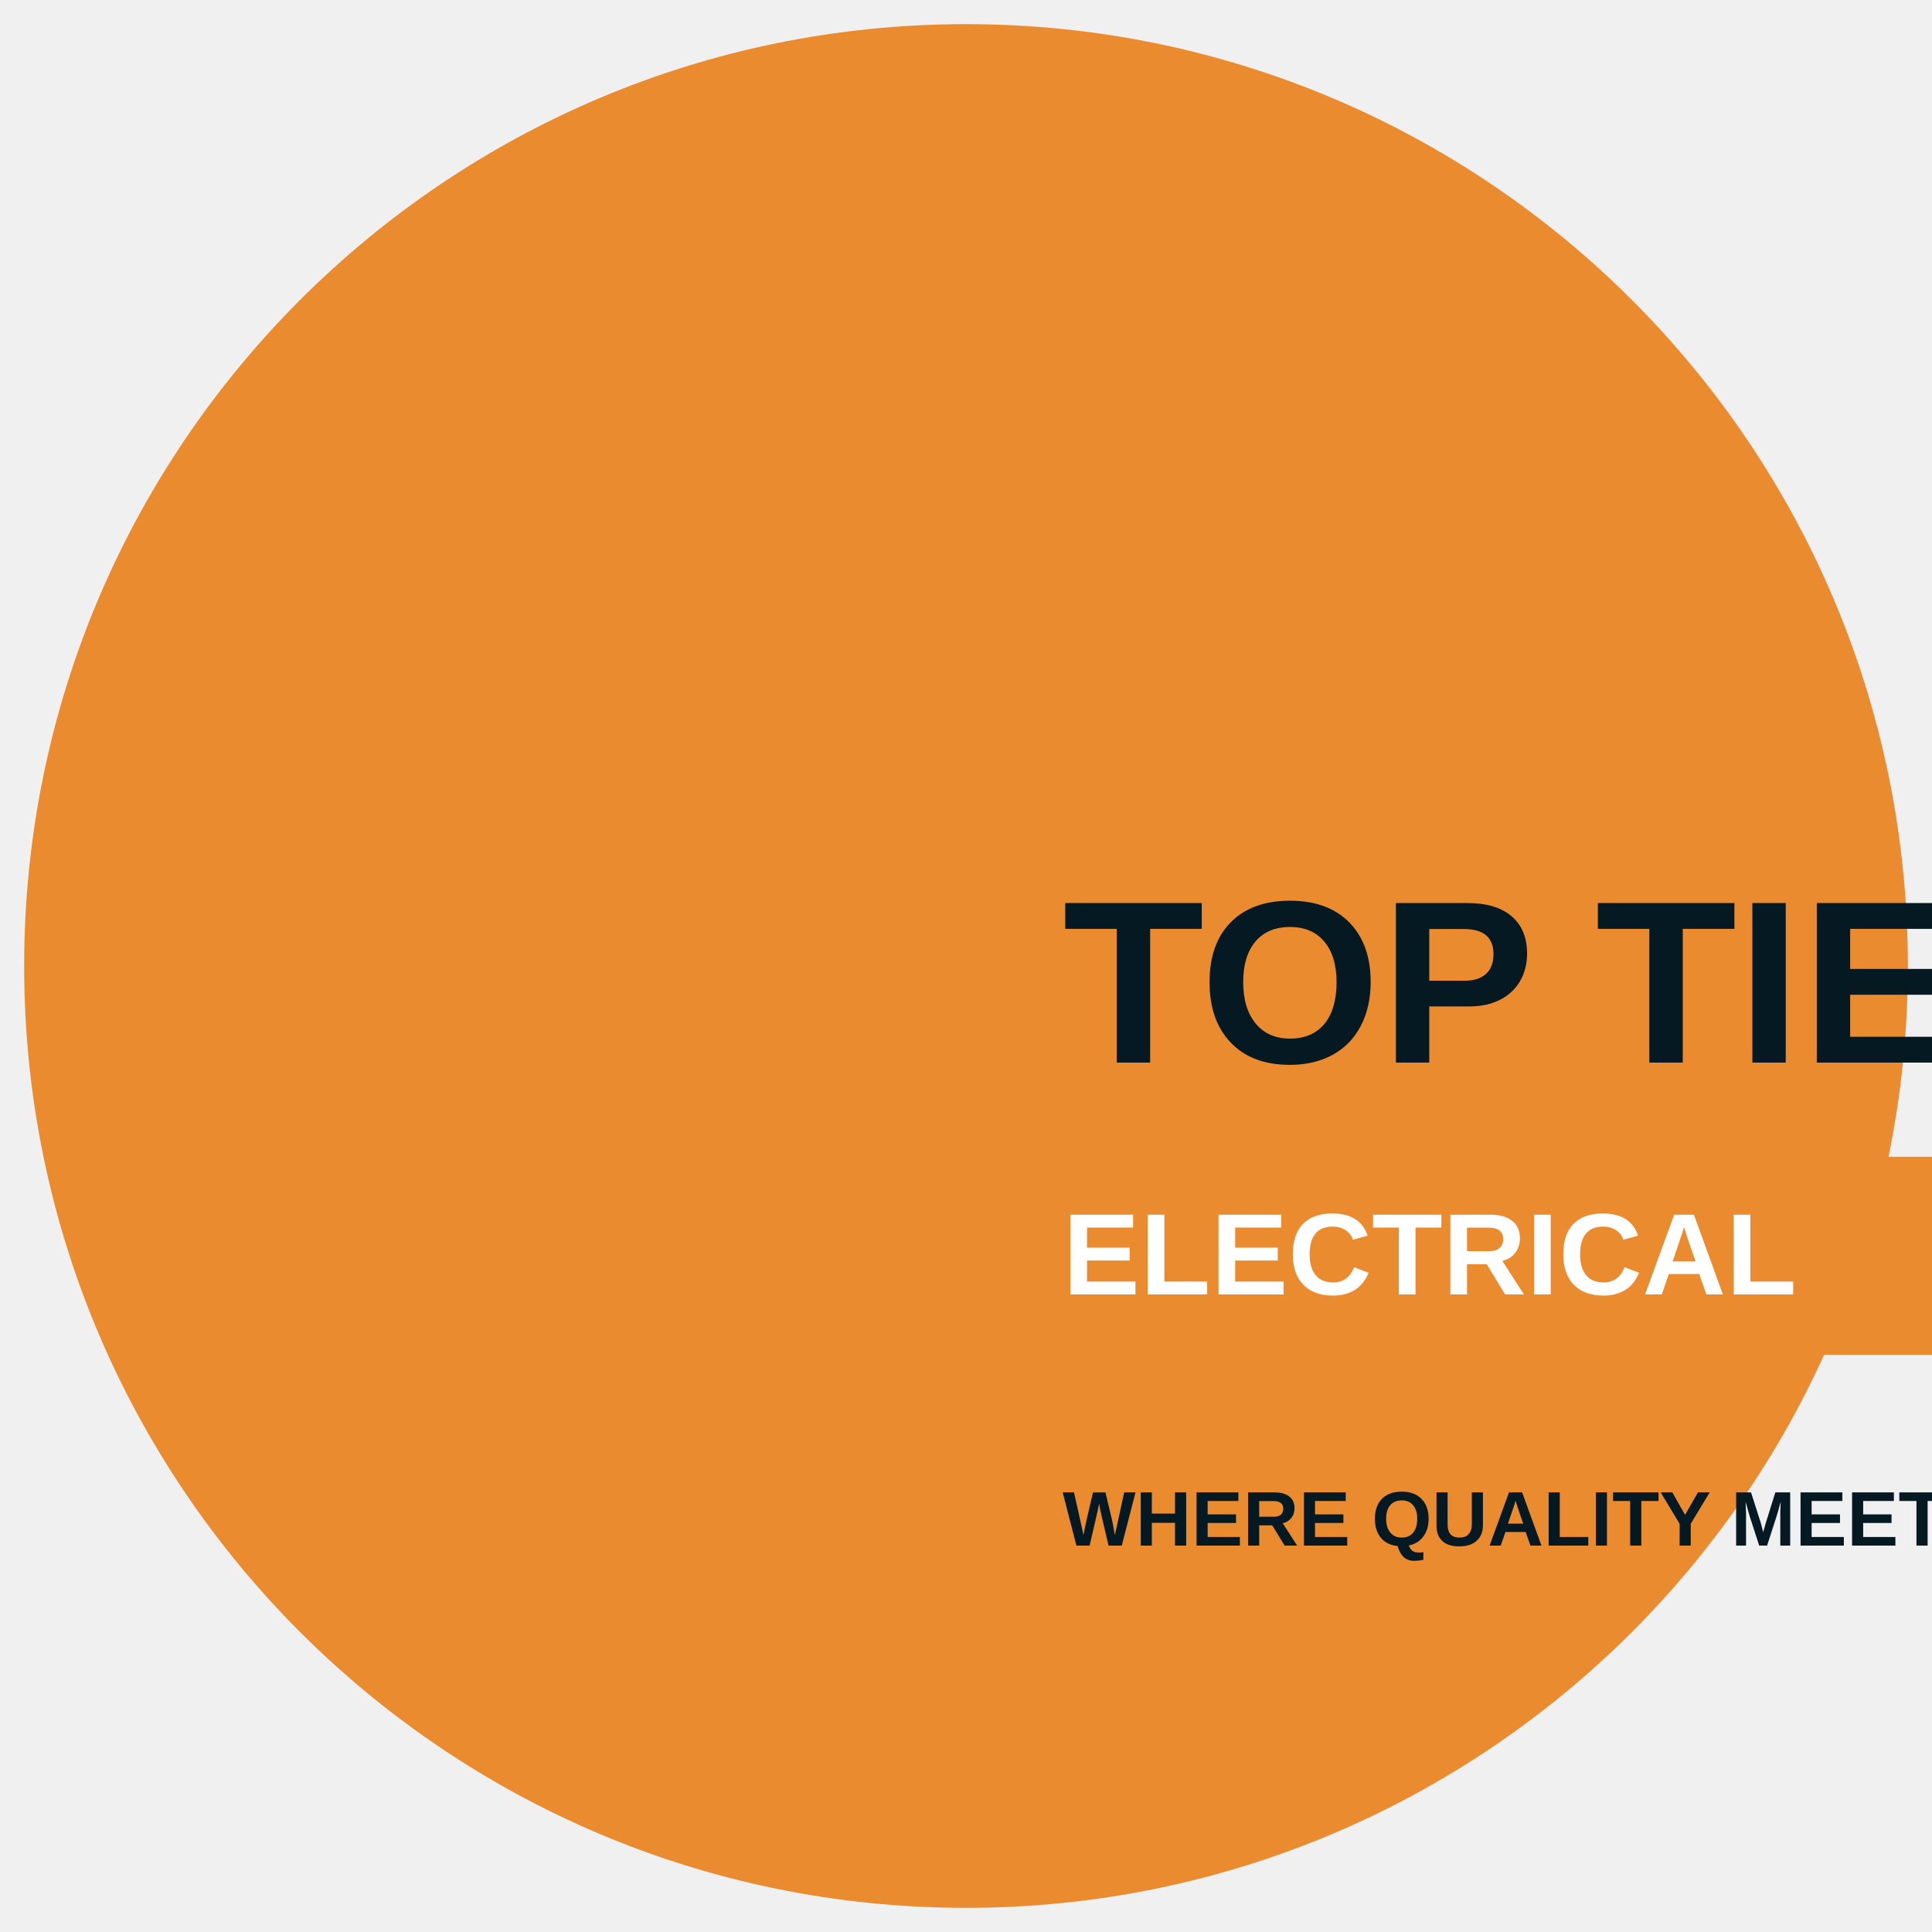
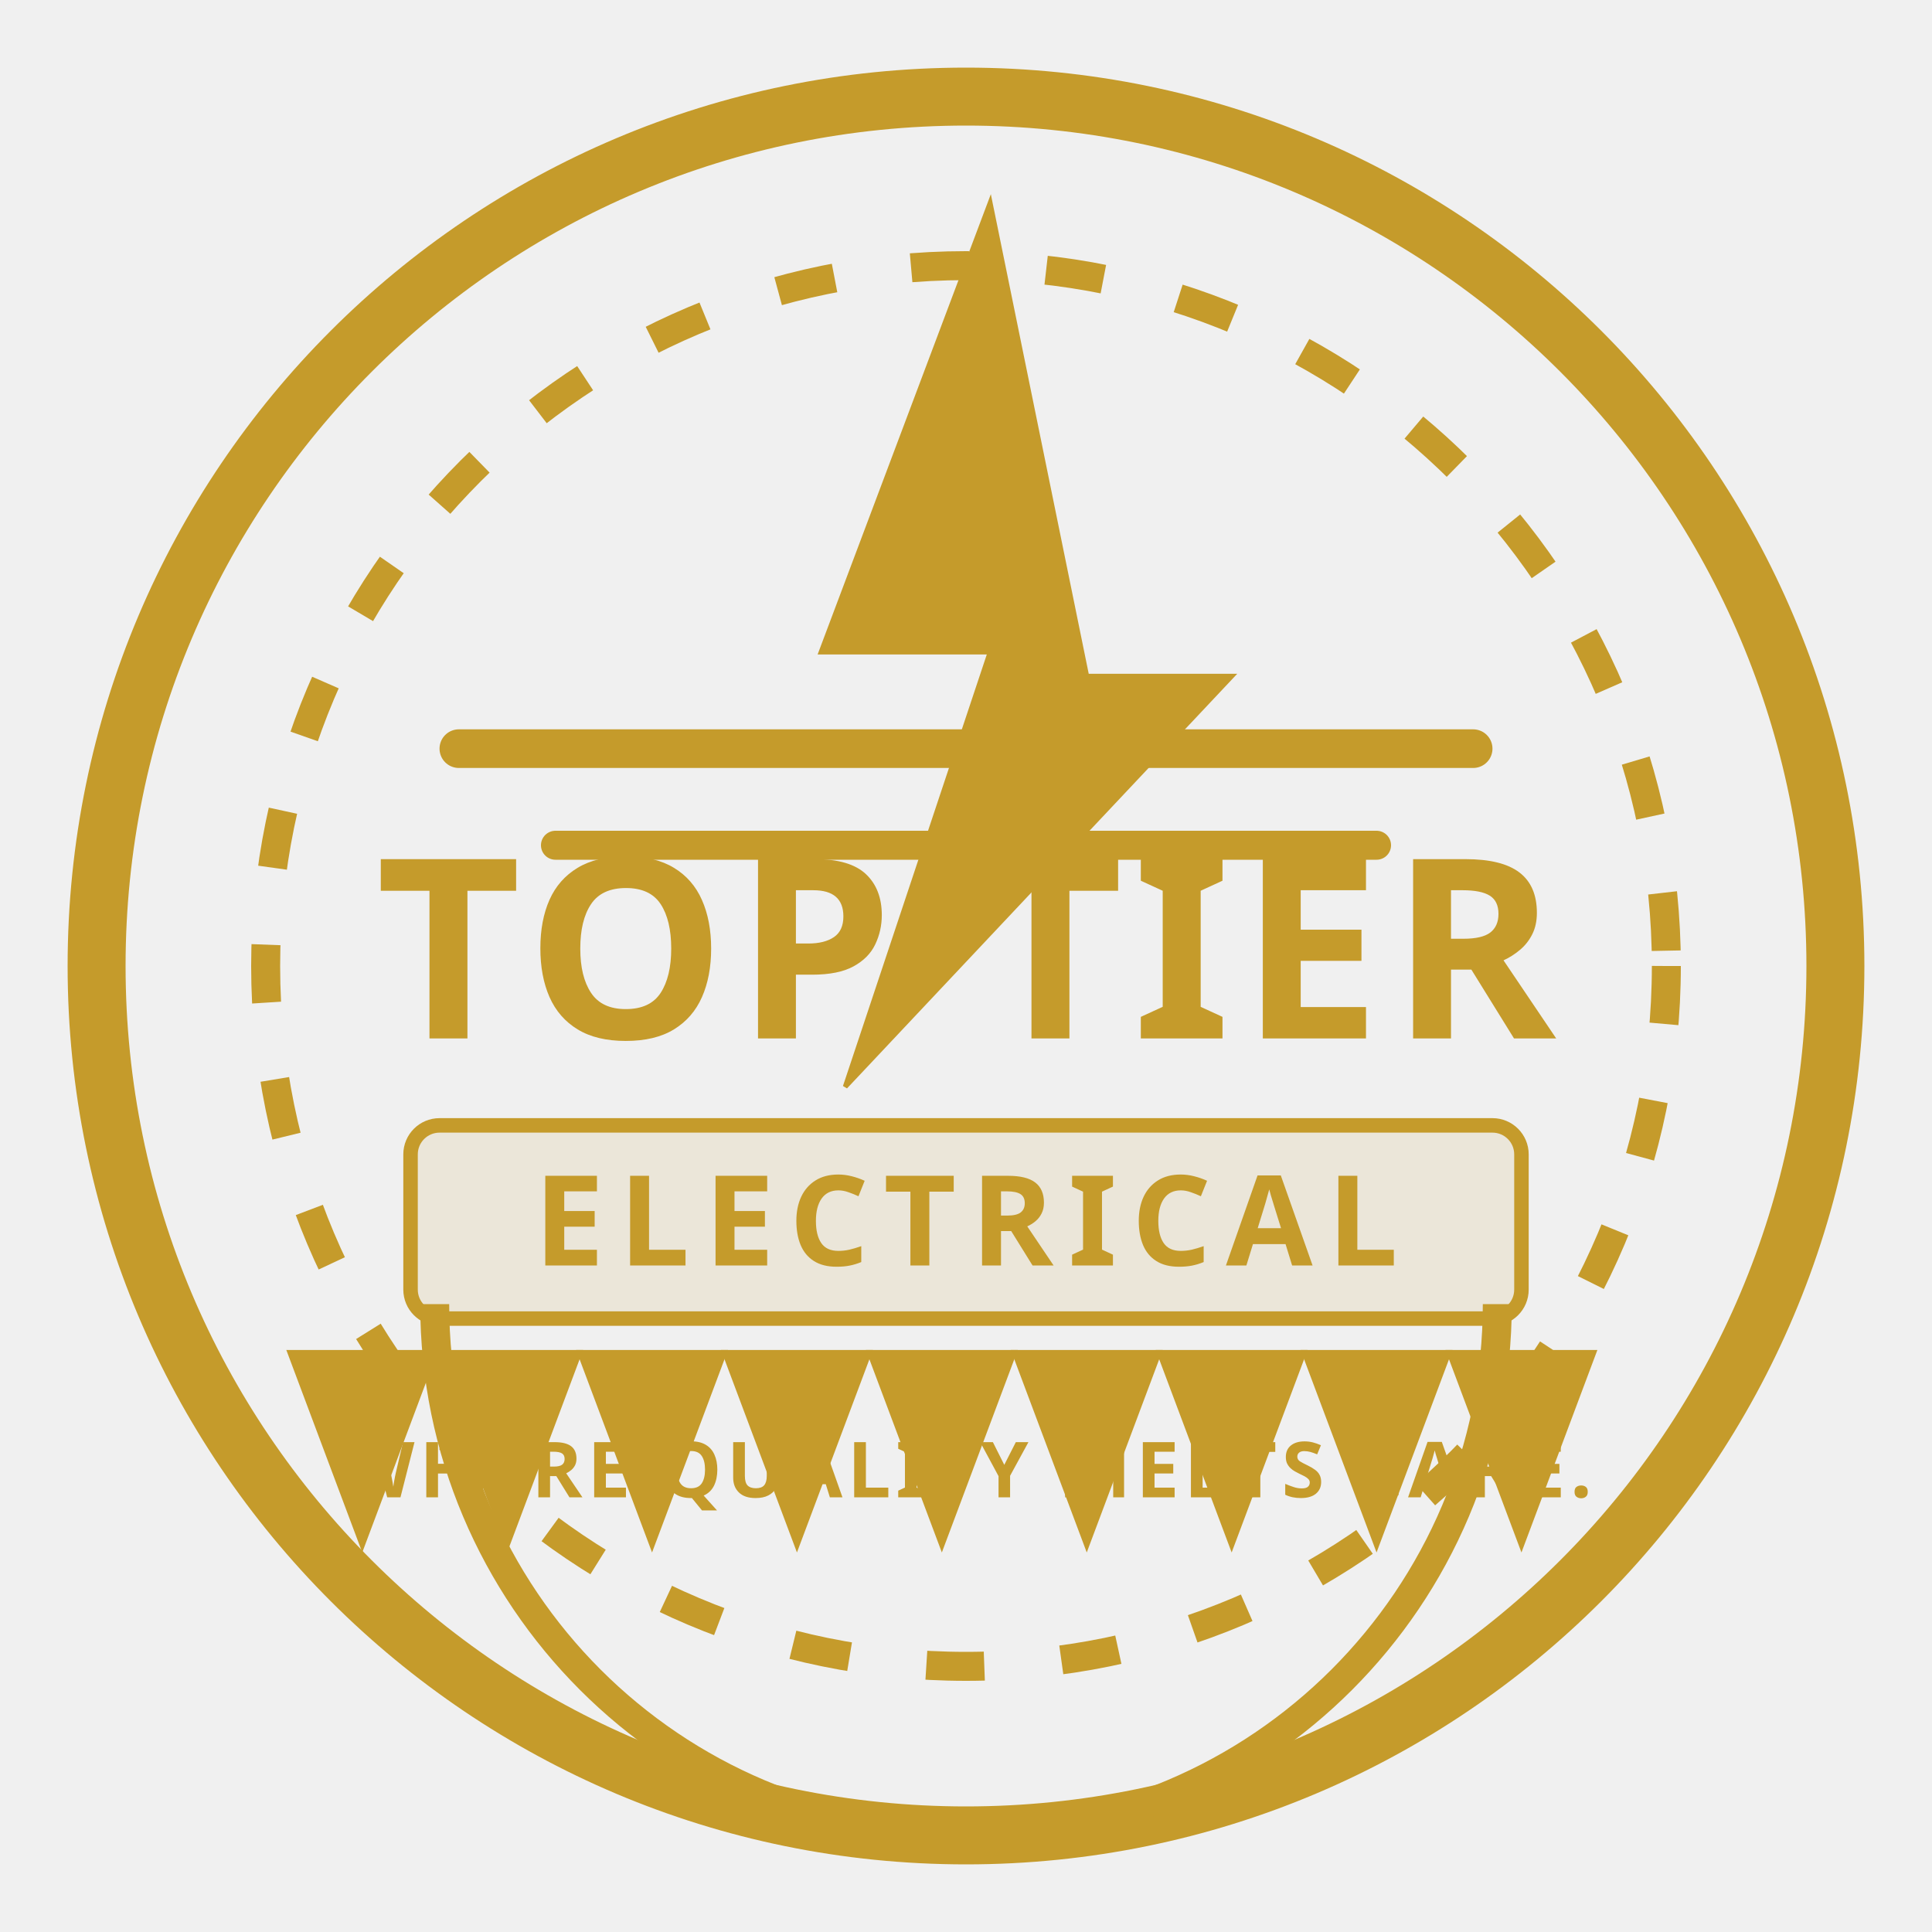
- <svg xmlns="http://www.w3.org/2000/svg" viewBox="0 0 400 400">
-   <style>
-     .accent { fill: #ea8b30; stroke: #ea8b30; }
-     .primary { fill: #051923; }
-     .white { fill: #ffffff; }
-   </style>
-   <circle cx="200" cy="200" r="190" fill="none" class="accent" stroke-width="10" />
-   <line x1="60" x2="340" y1="150" y2="150" class="accent" stroke-width="8" />
-   <line x1="60" x2="340" y1="170" y2="170" class="accent" stroke-width="8" />
-   <polygon points="130,40 180,140 150,140 280,240 80,110 160,60" class="accent" />
-   <text x="220" y="220" text-anchor="start" class="primary" font-size="48" font-weight="bold" font-family="Arial, sans-serif">TOP TIER</text>
-   <rect x="220" y="240" width="180" height="40" class="accent" />
-   <text x="220" y="268" text-anchor="start" class="white" font-size="24" font-weight="bold" font-family="Arial, sans-serif">ELECTRICAL</text>
-   <text x="220" y="320" text-anchor="start" class="primary" font-size="16" font-weight="bold" font-family="Arial, sans-serif">WHERE QUALITY MEETS CARE.</text>
+ <svg xmlns="http://www.w3.org/2000/svg" viewBox="0 0 400 400" role="img" aria-labelledby="logoTitle logoDesc">
+   <defs>
+     <style>
+       .gold { fill: #c59b2b; stroke: #c59b2b; }
+       .gold-stroke { stroke: #c59b2b; fill: none; }
+       .gold-text { fill: #c59b2b; font-family: "Montserrat", "Arial Black", sans-serif; }
+     </style>
+   </defs>
+   <circle cx="200" cy="200" r="180" class="gold-stroke" stroke-width="12" />
+   <circle cx="200" cy="200" r="145" class="gold-stroke" stroke-width="6" stroke-dasharray="12 16" />
+   <line x1="95" y1="155" x2="305" y2="155" class="gold" stroke-width="8" stroke-linecap="round" />
+   <line x1="115" y1="175" x2="285" y2="175" class="gold" stroke-width="6" stroke-linecap="round" />
+   <polygon points="205,42 170,135 205,135 175,225 255,140 225,140" class="gold" />
+   <text x="200" y="215" text-anchor="middle" class="gold-text" font-size="52" font-weight="800" letter-spacing="2">TOP TIER</text>
+   <rect x="85" y="233" width="230" height="40" rx="6" class="gold" fill-opacity="0.12" stroke-width="3" />
+   <text x="200" y="262" text-anchor="middle" class="gold-text" font-size="26" font-weight="800" letter-spacing="3">ELECTRICAL</text>
+   <text x="200" y="310" text-anchor="middle" class="gold-text" font-size="16" font-weight="700" letter-spacing="1">WHERE QUALITY MEETS CARE.</text>
+   <path d="M90 270 A110 110 0 0 0 310 270" class="gold-stroke" stroke-width="6" fill="none" />
+   <g class="gold">
+     <polygon points="60,280 75,320 90,280" />
+     <polygon points="90,280 105,320 120,280" />
+     <polygon points="120,280 135,320 150,280" />
+     <polygon points="150,280 165,320 180,280" />
+     <polygon points="180,280 195,320 210,280" />
+     <polygon points="210,280 225,320 240,280" />
+     <polygon points="240,280 255,320 270,280" />
+     <polygon points="270,280 285,320 300,280" />
+     <polygon points="300,280 315,320 330,280" />
+   </g>
</svg>
